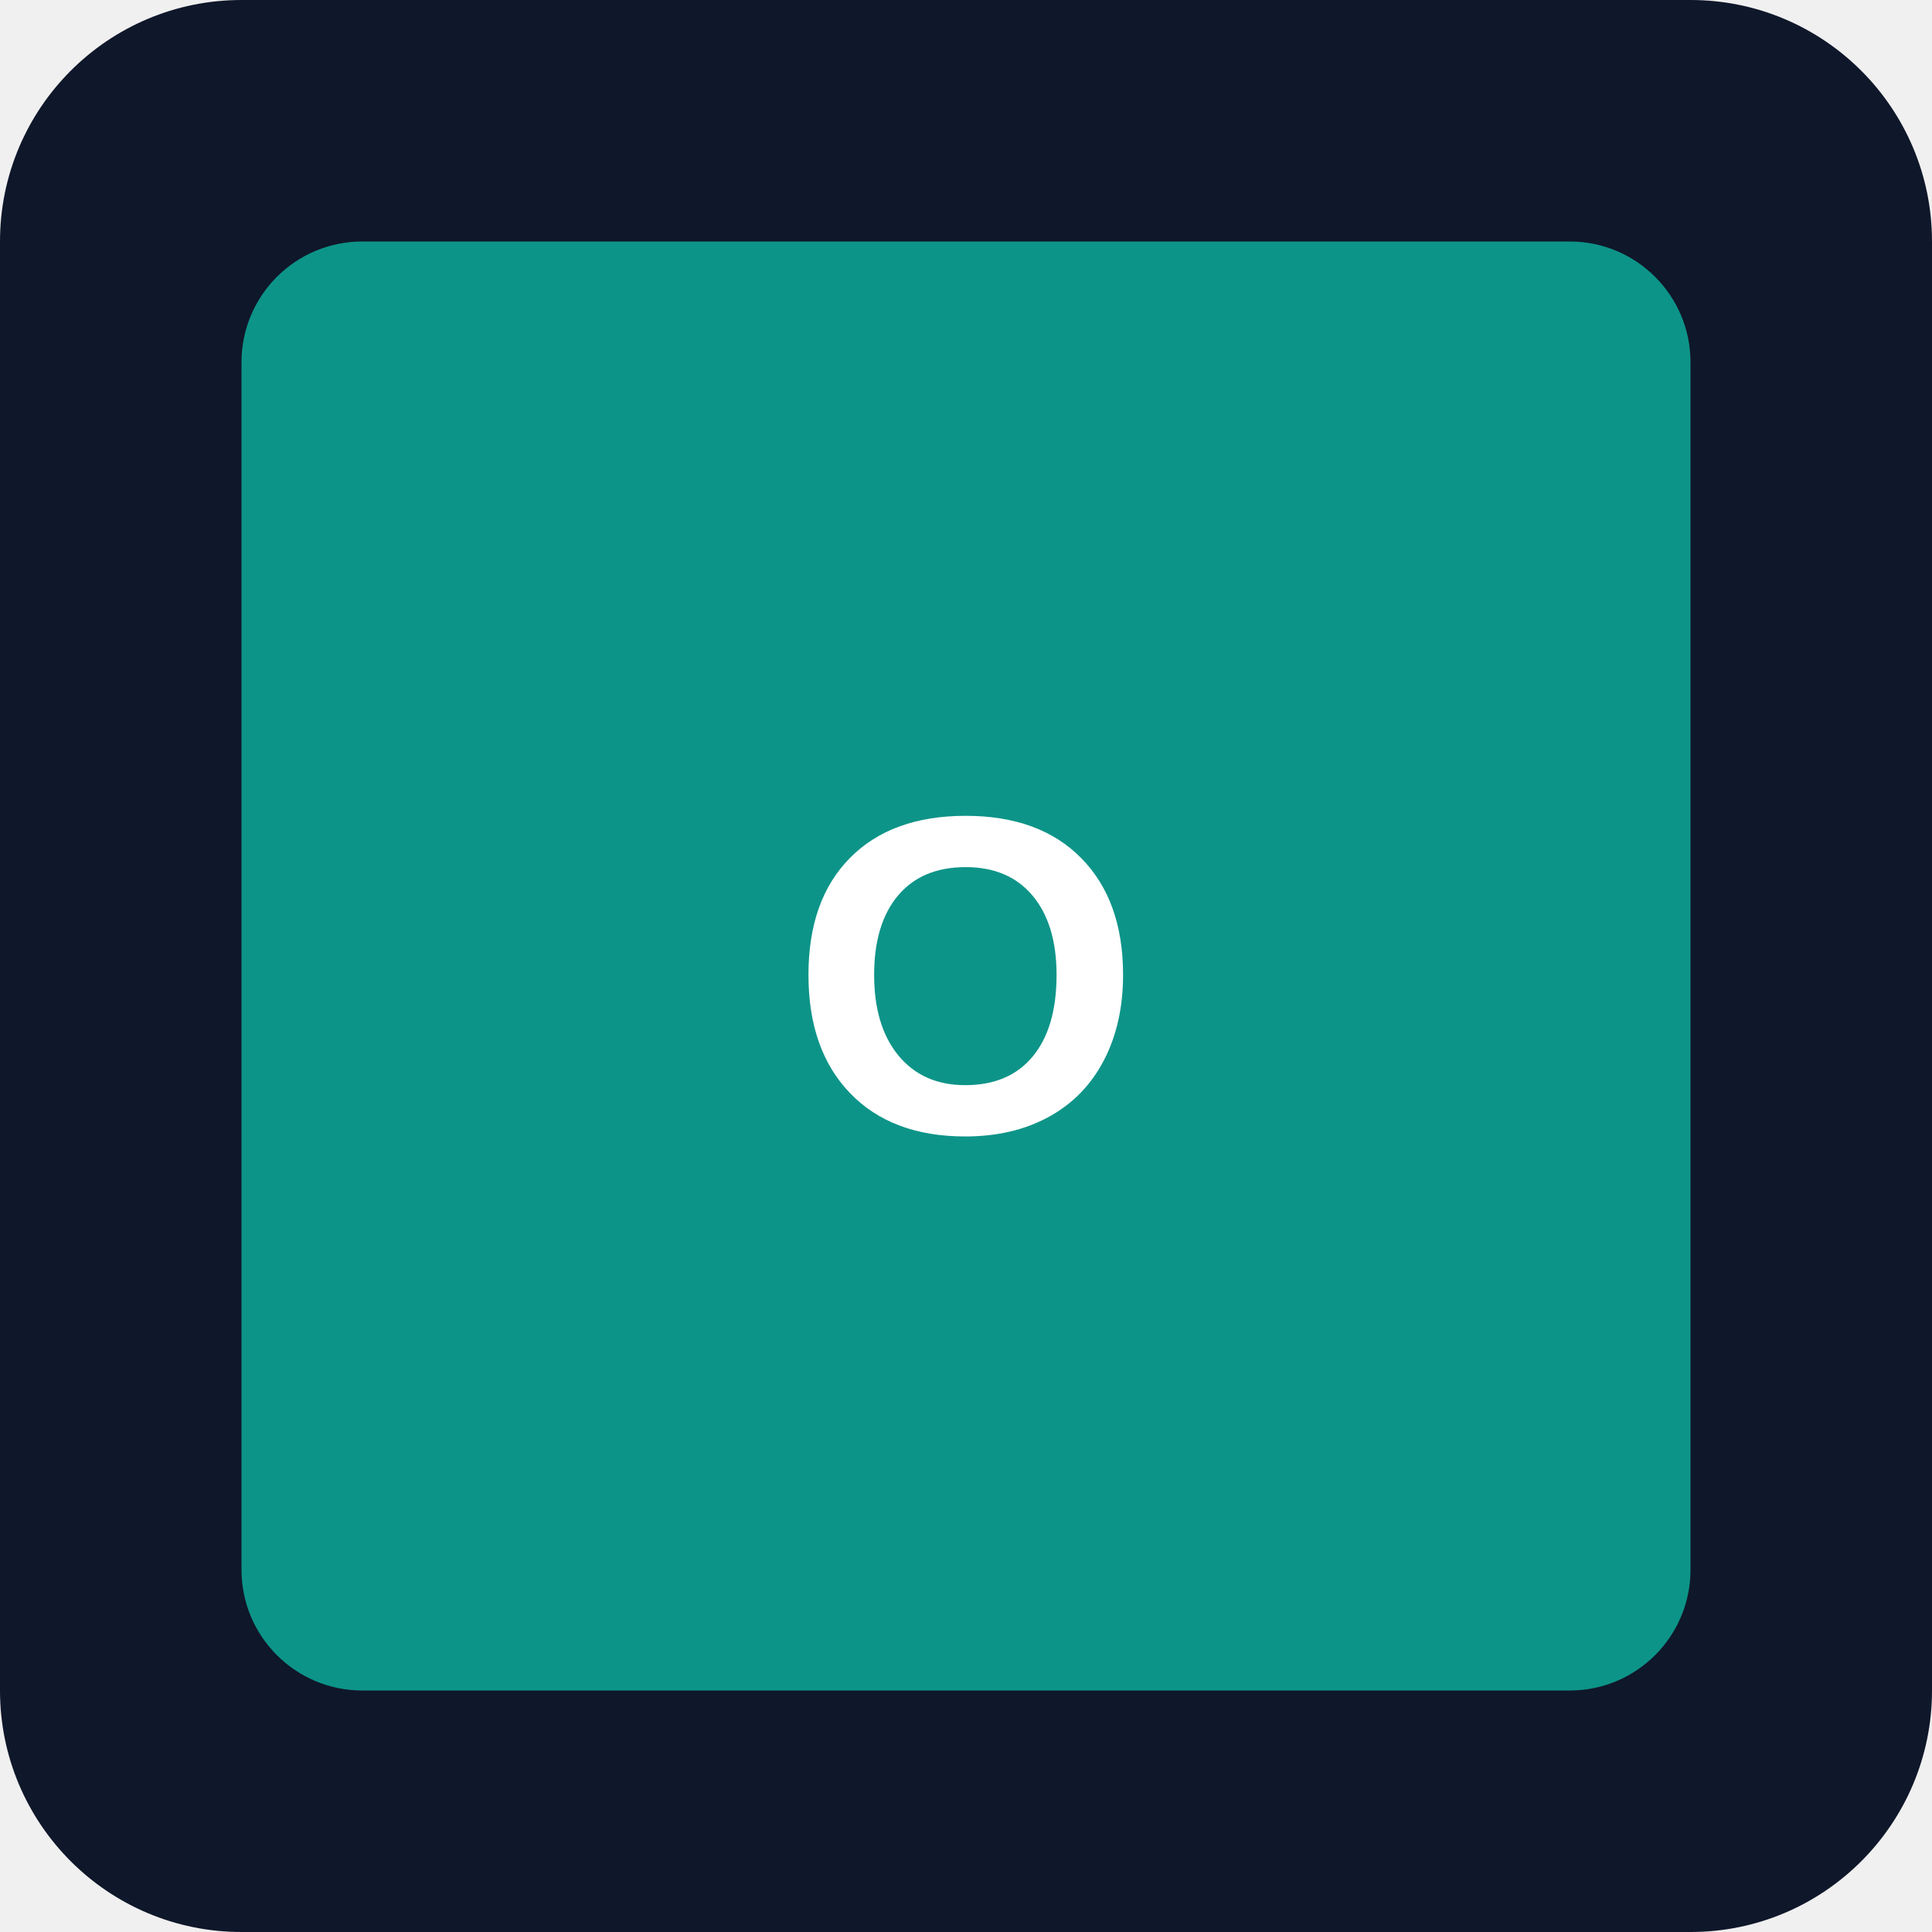
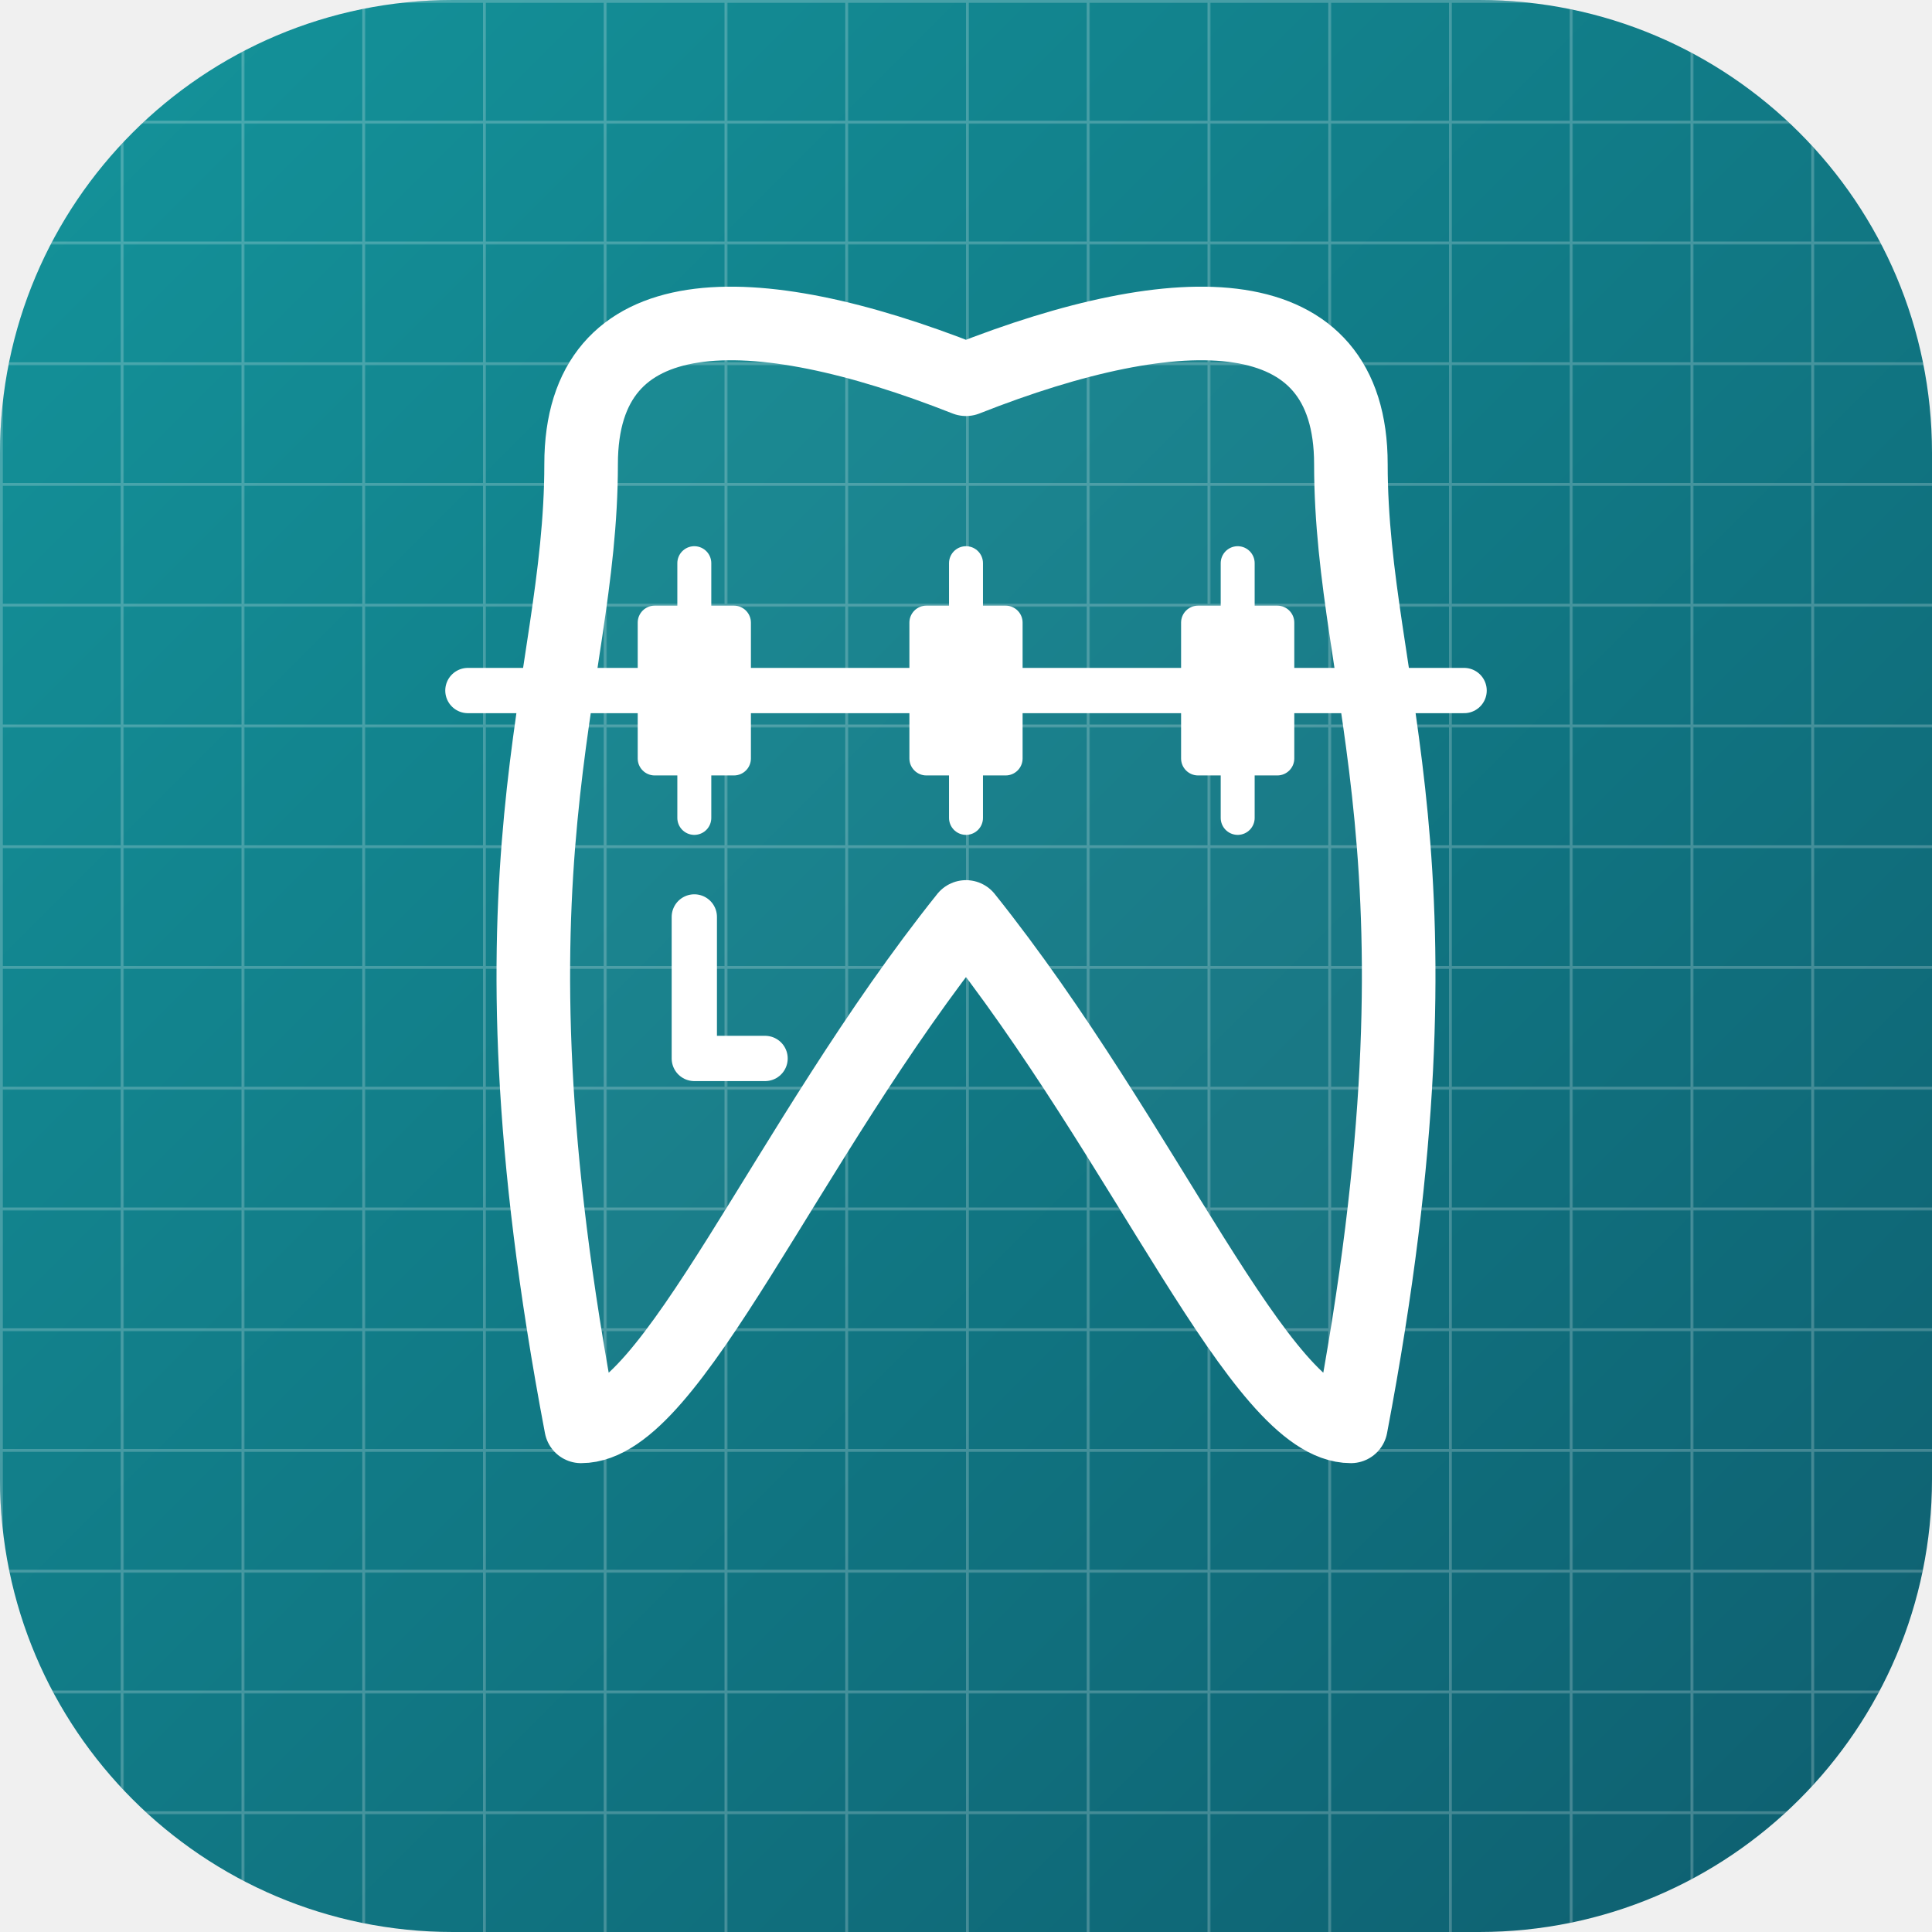
- <svg xmlns="http://www.w3.org/2000/svg" viewBox="0 0 512 512" width="512" height="512">
-   <rect width="512" height="512" rx="64" fill="#0f172a" />
-   <rect x="64" y="64" width="384" height="384" rx="32" fill="#0d9488" />
-   <text x="256" y="300" text-anchor="middle" font-family="Arial, sans-serif" font-size="120" font-weight="bold" fill="white">O</text>
+ <svg xmlns="http://www.w3.org/2000/svg" viewBox="0 0 512 512" width="100%" height="100%">
+   <defs>
+     <linearGradient id="gridGrad" x1="0%" y1="0%" x2="100%" y2="100%">
+       <stop offset="0%" stop-color="#14949B" />
+       <stop offset="100%" stop-color="#0E5E6F" />
+     </linearGradient>
+     <pattern id="orthoGrid" width="32" height="32" patternUnits="userSpaceOnUse">
+       <path d="M 32 0 L 0 0 0 32" fill="none" stroke="rgba(255, 255, 255, 0.22)" stroke-width="1.5" />
+     </pattern>
+   </defs>
+   <rect width="512" height="512" rx="120" fill="url(#gridGrad)" />
+   <rect width="512" height="512" rx="120" fill="url(#orthoGrid)" />
+   <g transform="translate(64, 48) scale(0.75)" stroke="#FFFFFF" fill="none" stroke-linecap="round" stroke-linejoin="round">
+     <path d="M120 100 C120 40, 180 40, 256 70 C332 40, 392 40, 392 100 C392 180, 430 240, 392 440 C360 440, 320 340, 256 260 C192 340, 152 440, 120 440 C82 240, 120 180, 120 100 Z" stroke-width="26" fill="rgba(255,255,255,0.04)" />
+     <path d="M80 180 L432 180" stroke-width="16" stroke-dasharray="0" />
+     <rect x="140" y="150" width="40" height="60" rx="6" fill="#FFFFFF" stroke="none" />
+     <line x1="160" y1="135" x2="160" y2="225" stroke-width="12" stroke="#FFFFFF" />
+     <rect x="236" y="150" width="40" height="60" rx="6" fill="#FFFFFF" stroke="none" />
+     <line x1="256" y1="135" x2="256" y2="225" stroke-width="12" stroke="#FFFFFF" />
+     <rect x="332" y="150" width="40" height="60" rx="6" fill="#FFFFFF" stroke="none" />
+     <line x1="352" y1="135" x2="352" y2="225" stroke-width="12" stroke="#FFFFFF" />
+     <path d="M160 260 L160 310 M160 310 L185 310" stroke-width="16" />
+   </g>
</svg>
